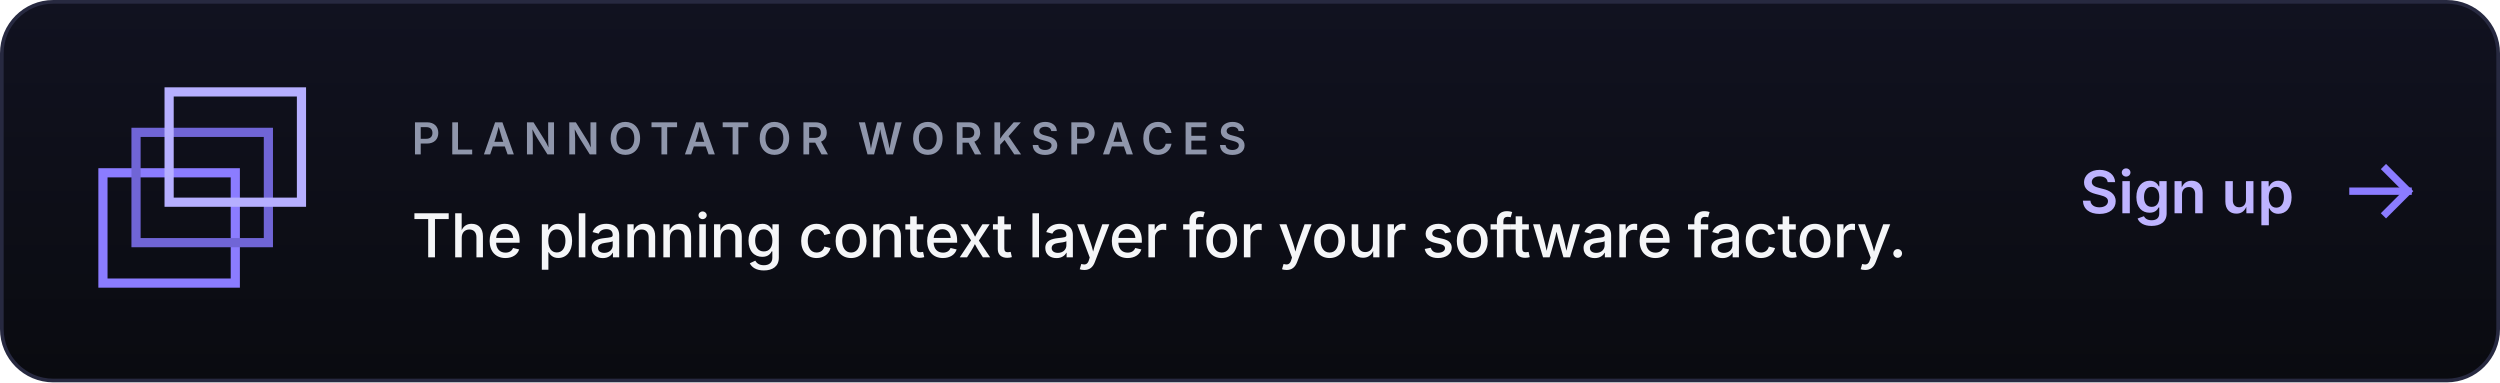
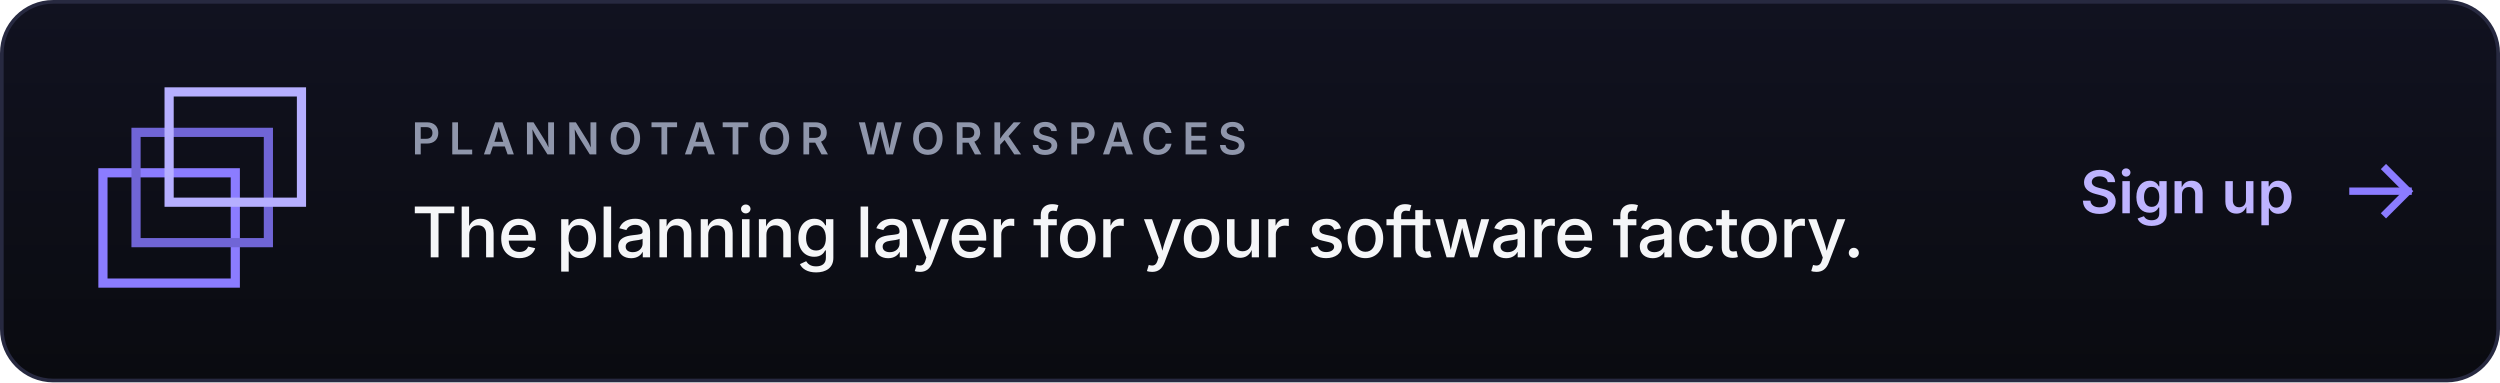
<svg xmlns="http://www.w3.org/2000/svg" width="680" height="104" viewBox="0 0 680 104" role="img" aria-labelledby="title description">
  <defs>
    <linearGradient id="frame" x1="0" y1="0" x2="0" y2="1">
      <stop offset="0" stop-color="#111220" />
      <stop offset="1" stop-color="#0a0b10" />
    </linearGradient>
  </defs>
  <rect x="0.5" y="0.5" width="679" height="103" rx="14" fill="url(#frame)" stroke="#272940" />
  <g transform="translate(28 25)" fill="none" stroke-linejoin="miter" aria-hidden="true">
    <rect x="0" y="22" width="36" height="30" stroke="#8b7cff" stroke-width="2.5" />
    <rect x="9" y="11" width="36" height="30" stroke="#7065d6" stroke-width="2.5" />
    <rect x="18" y="0" width="36" height="30" stroke="#b6afff" stroke-width="2.5" />
  </g>
  <g font-family="ui-sans-serif, -apple-system, BlinkMacSystemFont, 'Segoe UI', sans-serif">
    <text x="112" y="42" fill="#8f96ab" font-size="12" font-weight="600" letter-spacing="2.4">PLANNOTATOR WORKSPACES</text>
-     <text x="112" y="70" fill="#f5f6f8" font-size="16.5" font-weight="500" letter-spacing="-0.15">The planning context layer for your software factory.</text>
+     <text x="112" y="70" fill="#f5f6f8" font-size="19" font-weight="500" letter-spacing="-0.2">The planning layer for your software factory.</text>
    <text x="624" y="58" fill="#beb4ff" font-size="16" font-weight="600" text-anchor="end">Sign up</text>
  </g>
  <g transform="translate(640 52)" fill="none" stroke="#8b7cff" stroke-linecap="square" stroke-linejoin="miter" stroke-width="2" aria-hidden="true">
    <path d="M0 0H15" />
    <path d="m9-6 6 6-6 6" />
  </g>
</svg>
